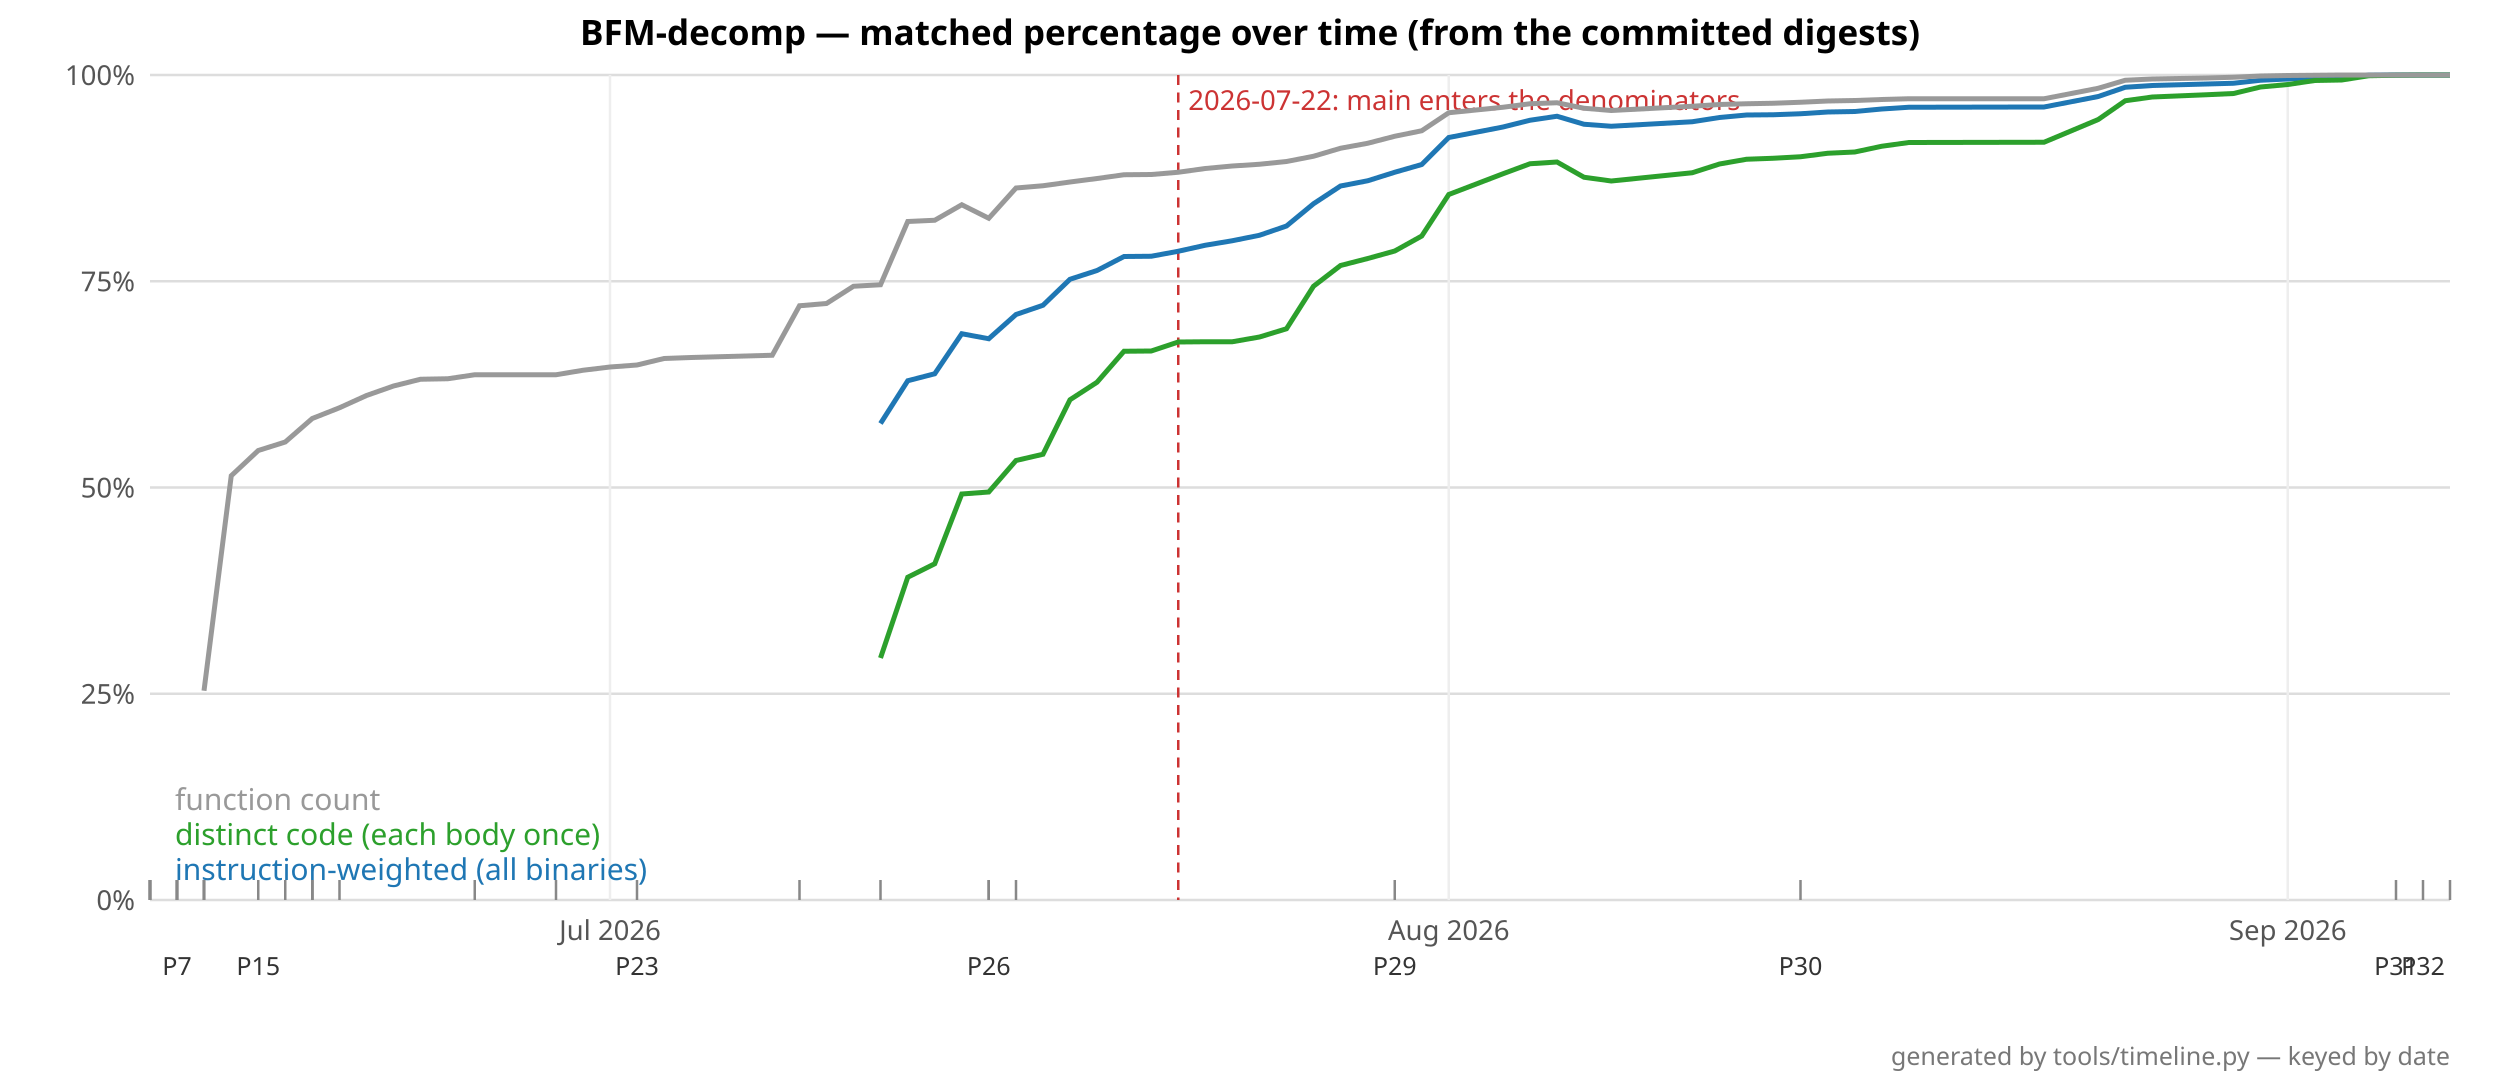
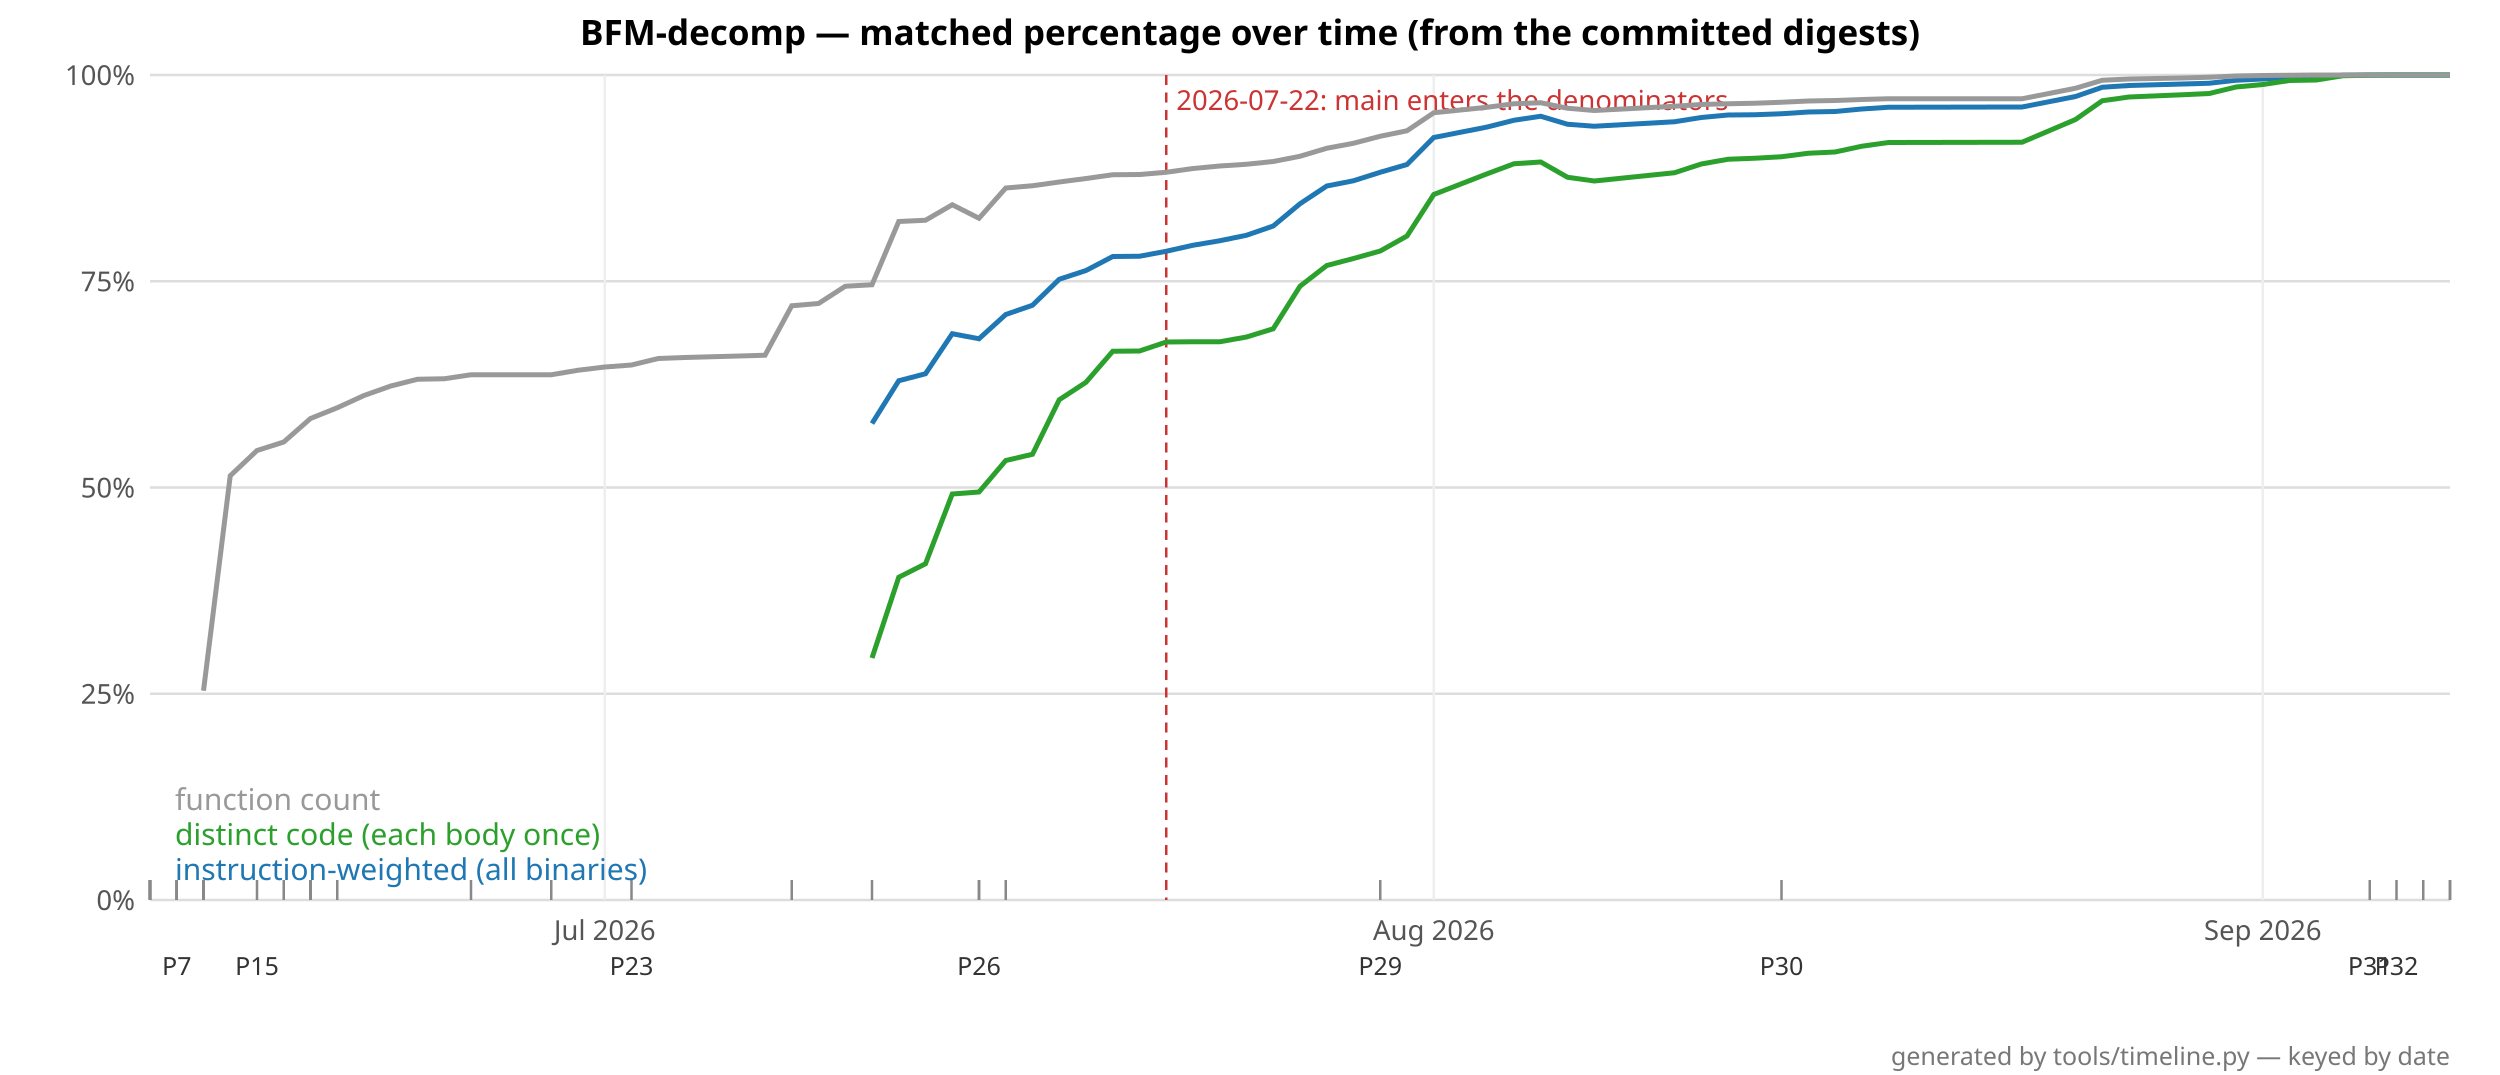
<svg xmlns="http://www.w3.org/2000/svg" width="1000" height="430" viewBox="0 0 1000 430" font-family="sans-serif">
  <rect width="1000" height="430" fill="white" />
  <text x="500" y="18" text-anchor="middle" font-size="14" font-weight="bold">BFM-decomp — matched percentage over time (from the committed digests)</text>
  <line x1="60" y1="360.0" x2="980" y2="360.0" stroke="#ddd" />
  <text x="54" y="364.0" text-anchor="end" font-size="11" fill="#555">0%</text>
  <line x1="60" y1="277.5" x2="980" y2="277.5" stroke="#ddd" />
  <text x="54" y="281.5" text-anchor="end" font-size="11" fill="#555">25%</text>
  <line x1="60" y1="195.0" x2="980" y2="195.0" stroke="#ddd" />
  <text x="54" y="199.0" text-anchor="end" font-size="11" fill="#555">50%</text>
  <line x1="60" y1="112.5" x2="980" y2="112.5" stroke="#ddd" />
  <text x="54" y="116.5" text-anchor="end" font-size="11" fill="#555">75%</text>
  <line x1="60" y1="30.0" x2="980" y2="30.0" stroke="#ddd" />
  <text x="54" y="34.0" text-anchor="end" font-size="11" fill="#555">100%</text>
-   <line x1="244.0" y1="30" x2="244.0" y2="360" stroke="#eee" />
-   <text x="244.0" y="376" text-anchor="middle" font-size="11" fill="#555">Jul 2026</text>
-   <line x1="579.5" y1="30" x2="579.5" y2="360" stroke="#eee" />
-   <text x="579.5" y="376" text-anchor="middle" font-size="11" fill="#555">Aug 2026</text>
-   <line x1="915.1" y1="30" x2="915.1" y2="360" stroke="#eee" />
-   <text x="915.1" y="376" text-anchor="middle" font-size="11" fill="#555">Sep 2026</text>
+   <line x1="241.9" y1="30" x2="241.9" y2="360" stroke="#eee" />
+   <text x="241.9" y="376" text-anchor="middle" font-size="11" fill="#555">Jul 2026</text>
+   <line x1="573.5" y1="30" x2="573.5" y2="360" stroke="#eee" />
+   <text x="573.5" y="376" text-anchor="middle" font-size="11" fill="#555">Aug 2026</text>
+   <line x1="905.1" y1="30" x2="905.1" y2="360" stroke="#eee" />
+   <text x="905.1" y="376" text-anchor="middle" font-size="11" fill="#555">Sep 2026</text>
  <line x1="60.0" y1="360" x2="60.0" y2="352" stroke="#888" />
  <line x1="60.0" y1="360" x2="60.0" y2="352" stroke="#888" />
  <line x1="60.0" y1="360" x2="60.0" y2="352" stroke="#888" />
  <line x1="60.0" y1="360" x2="60.0" y2="352" stroke="#888" />
  <line x1="60.0" y1="360" x2="60.0" y2="352" stroke="#888" />
-   <line x1="70.8" y1="360" x2="70.8" y2="352" stroke="#888" />
-   <line x1="70.8" y1="360" x2="70.8" y2="352" stroke="#888" />
-   <text x="70.8" y="390" text-anchor="middle" font-size="10" fill="#333">P7</text>
-   <line x1="70.8" y1="360" x2="70.8" y2="352" stroke="#888" />
-   <line x1="70.8" y1="360" x2="70.8" y2="352" stroke="#888" />
-   <line x1="81.6" y1="360" x2="81.6" y2="352" stroke="#888" />
-   <line x1="81.6" y1="360" x2="81.6" y2="352" stroke="#888" />
-   <line x1="81.6" y1="360" x2="81.6" y2="352" stroke="#888" />
-   <line x1="103.3" y1="360" x2="103.3" y2="352" stroke="#888" />
-   <text x="103.3" y="390" text-anchor="middle" font-size="10" fill="#333">P15</text>
-   <line x1="114.1" y1="360" x2="114.1" y2="352" stroke="#888" />
-   <line x1="124.9" y1="360" x2="124.9" y2="352" stroke="#888" />
-   <line x1="124.9" y1="360" x2="124.9" y2="352" stroke="#888" />
-   <line x1="124.9" y1="360" x2="124.9" y2="352" stroke="#888" />
-   <line x1="135.8" y1="360" x2="135.8" y2="352" stroke="#888" />
-   <line x1="189.9" y1="360" x2="189.9" y2="352" stroke="#888" />
-   <line x1="222.4" y1="360" x2="222.4" y2="352" stroke="#888" />
-   <line x1="254.8" y1="360" x2="254.8" y2="352" stroke="#888" />
-   <text x="254.8" y="390" text-anchor="middle" font-size="10" fill="#333">P23</text>
-   <line x1="319.8" y1="360" x2="319.8" y2="352" stroke="#888" />
-   <line x1="352.2" y1="360" x2="352.2" y2="352" stroke="#888" />
-   <line x1="395.5" y1="360" x2="395.5" y2="352" stroke="#888" />
-   <text x="395.5" y="390" text-anchor="middle" font-size="10" fill="#333">P26</text>
-   <line x1="395.5" y1="360" x2="395.5" y2="352" stroke="#888" />
-   <line x1="406.4" y1="360" x2="406.4" y2="352" stroke="#888" />
-   <line x1="557.9" y1="360" x2="557.9" y2="352" stroke="#888" />
-   <text x="557.9" y="390" text-anchor="middle" font-size="10" fill="#333">P29</text>
-   <line x1="720.2" y1="360" x2="720.2" y2="352" stroke="#888" />
-   <text x="720.2" y="390" text-anchor="middle" font-size="10" fill="#333">P30</text>
-   <line x1="958.4" y1="360" x2="958.4" y2="352" stroke="#888" />
-   <text x="958.4" y="390" text-anchor="middle" font-size="10" fill="#333">P31</text>
-   <line x1="969.2" y1="360" x2="969.2" y2="352" stroke="#888" />
-   <text x="969.2" y="390" text-anchor="middle" font-size="10" fill="#333">P32</text>
+   <line x1="70.7" y1="360" x2="70.7" y2="352" stroke="#888" />
+   <line x1="70.7" y1="360" x2="70.7" y2="352" stroke="#888" />
+   <text x="70.7" y="390" text-anchor="middle" font-size="10" fill="#333">P7</text>
+   <line x1="70.7" y1="360" x2="70.7" y2="352" stroke="#888" />
+   <line x1="70.7" y1="360" x2="70.7" y2="352" stroke="#888" />
+   <line x1="81.4" y1="360" x2="81.4" y2="352" stroke="#888" />
+   <line x1="81.4" y1="360" x2="81.4" y2="352" stroke="#888" />
+   <line x1="81.4" y1="360" x2="81.4" y2="352" stroke="#888" />
+   <line x1="102.8" y1="360" x2="102.8" y2="352" stroke="#888" />
+   <text x="102.8" y="390" text-anchor="middle" font-size="10" fill="#333">P15</text>
+   <line x1="113.5" y1="360" x2="113.5" y2="352" stroke="#888" />
+   <line x1="124.2" y1="360" x2="124.2" y2="352" stroke="#888" />
+   <line x1="124.2" y1="360" x2="124.2" y2="352" stroke="#888" />
+   <line x1="124.2" y1="360" x2="124.2" y2="352" stroke="#888" />
+   <line x1="134.9" y1="360" x2="134.9" y2="352" stroke="#888" />
+   <line x1="188.4" y1="360" x2="188.4" y2="352" stroke="#888" />
+   <line x1="220.5" y1="360" x2="220.5" y2="352" stroke="#888" />
+   <line x1="252.6" y1="360" x2="252.6" y2="352" stroke="#888" />
+   <text x="252.6" y="390" text-anchor="middle" font-size="10" fill="#333">P23</text>
+   <line x1="316.7" y1="360" x2="316.7" y2="352" stroke="#888" />
+   <line x1="348.8" y1="360" x2="348.8" y2="352" stroke="#888" />
+   <line x1="391.6" y1="360" x2="391.6" y2="352" stroke="#888" />
+   <text x="391.6" y="390" text-anchor="middle" font-size="10" fill="#333">P26</text>
+   <line x1="391.6" y1="360" x2="391.6" y2="352" stroke="#888" />
+   <line x1="402.3" y1="360" x2="402.3" y2="352" stroke="#888" />
+   <line x1="552.1" y1="360" x2="552.1" y2="352" stroke="#888" />
+   <text x="552.1" y="390" text-anchor="middle" font-size="10" fill="#333">P29</text>
+   <line x1="712.6" y1="360" x2="712.6" y2="352" stroke="#888" />
+   <text x="712.6" y="390" text-anchor="middle" font-size="10" fill="#333">P30</text>
+   <line x1="947.9" y1="360" x2="947.9" y2="352" stroke="#888" />
+   <text x="947.9" y="390" text-anchor="middle" font-size="10" fill="#333">P31</text>
+   <line x1="958.6" y1="360" x2="958.6" y2="352" stroke="#888" />
+   <text x="958.6" y="390" text-anchor="middle" font-size="10" fill="#333">P32</text>
+   <line x1="969.3" y1="360" x2="969.3" y2="352" stroke="#888" />
  <line x1="980.0" y1="360" x2="980.0" y2="352" stroke="#888" />
-   <line x1="471.3" y1="30" x2="471.3" y2="360" stroke="#c33" stroke-dasharray="4,3" />
-   <text x="475.3" y="44" font-size="11" fill="#c33">2026-07-22: main enters the denominators</text>
-   <polyline fill="none" stroke="#1f77b4" stroke-width="2" points="352.2,169.4 363.1,152.3 373.9,149.5 384.7,133.5 395.5,135.5 406.4,125.8 417.2,122.1 428.0,111.7 438.8,108.2 449.6,102.6 460.5,102.5 471.3,100.5 482.1,98.1 492.9,96.3 503.8,94.1 514.6,90.4 525.4,81.5 536.2,74.4 547.1,72.3 557.9,68.9 568.7,65.8 579.5,55.0 601.2,50.8 612.0,48.1 622.8,46.5 633.6,49.7 644.5,50.5 676.9,48.7 687.8,47.0 698.6,46.0 709.4,45.9 720.2,45.5 731.1,44.8 741.9,44.6 752.7,43.6 763.5,42.9 817.6,42.8 839.3,38.6 850.1,34.9 860.9,34.2 882.6,33.6 893.4,33.3 904.2,32.1 915.1,31.6 925.9,31.0 936.7,30.9 947.5,30.1 958.4,30.0 969.2,30.0 980.0,30.0" />
+   <line x1="980.0" y1="360" x2="980.0" y2="352" stroke="#888" />
+   <line x1="466.5" y1="30" x2="466.5" y2="360" stroke="#c33" stroke-dasharray="4,3" />
+   <text x="470.5" y="44" font-size="11" fill="#c33">2026-07-22: main enters the denominators</text>
+   <polyline fill="none" stroke="#1f77b4" stroke-width="2" points="348.8,169.4 359.5,152.3 370.2,149.5 380.9,133.5 391.6,135.5 402.3,125.8 413.0,122.1 423.7,111.7 434.4,108.2 445.1,102.6 455.8,102.5 466.5,100.5 477.2,98.1 487.9,96.3 498.6,94.1 509.3,90.4 520.0,81.5 530.7,74.4 541.4,72.3 552.1,68.9 562.8,65.8 573.5,55.0 594.9,50.8 605.6,48.1 616.3,46.5 627.0,49.7 637.7,50.5 669.8,48.7 680.5,47.0 691.2,46.0 701.9,45.9 712.6,45.5 723.3,44.8 734.0,44.6 744.7,43.6 755.3,42.9 808.8,42.8 830.2,38.6 840.9,34.9 851.6,34.2 873.0,33.6 883.7,33.3 894.4,32.1 905.1,31.6 915.8,31.0 926.5,30.9 937.2,30.1 947.9,30.0 958.6,30.0 969.3,30.0 980.0,30.0" />
  <text x="70" y="352" font-size="12" fill="#1f77b4">instruction-weighted (all binaries)</text>
-   <polyline fill="none" stroke="#2ca02c" stroke-width="2" points="352.2,263.2 363.1,230.9 373.9,225.5 384.7,197.6 395.5,196.8 406.4,184.2 417.2,181.7 428.0,159.9 438.8,152.9 449.6,140.5 460.5,140.4 471.3,136.8 482.1,136.7 492.9,136.7 503.8,134.8 514.6,131.5 525.4,114.5 536.2,106.2 547.1,103.4 557.9,100.4 568.7,94.4 579.5,77.8 601.2,69.5 612.0,65.5 622.8,64.8 633.6,70.9 644.5,72.4 676.9,69.1 687.8,65.6 698.6,63.7 709.4,63.3 720.2,62.7 731.1,61.3 741.9,60.8 752.7,58.5 763.5,57.0 817.6,56.9 839.3,47.8 850.1,40.3 860.9,38.8 882.6,37.9 893.4,37.4 904.2,34.8 915.1,33.8 925.9,32.2 936.7,32.0 947.5,30.3 958.4,30.1 969.2,30.0 980.0,30.0" />
+   <polyline fill="none" stroke="#2ca02c" stroke-width="2" points="348.8,263.2 359.5,230.9 370.2,225.5 380.9,197.6 391.6,196.8 402.3,184.2 413.0,181.7 423.7,159.9 434.4,152.9 445.1,140.5 455.8,140.4 466.5,136.8 477.2,136.7 487.9,136.7 498.6,134.8 509.3,131.5 520.0,114.5 530.7,106.2 541.4,103.4 552.1,100.4 562.8,94.4 573.5,77.8 594.9,69.5 605.6,65.5 616.3,64.8 627.0,70.9 637.7,72.4 669.8,69.1 680.5,65.6 691.2,63.7 701.9,63.3 712.6,62.7 723.3,61.3 734.0,60.8 744.7,58.5 755.3,57.0 808.8,56.9 830.2,47.8 840.9,40.3 851.6,38.8 873.0,37.9 883.7,37.4 894.4,34.8 905.1,33.8 915.8,32.2 926.5,32.0 937.2,30.3 947.9,30.1 958.6,30.0 969.3,30.0 980.0,30.0" />
  <text x="70" y="338" font-size="12" fill="#2ca02c">distinct code (each body once)</text>
-   <polyline fill="none" stroke="#999" stroke-width="2" points="81.6,276.3 92.5,190.3 103.3,180.2 114.1,176.8 124.9,167.4 135.8,163.1 146.6,158.2 157.4,154.4 168.2,151.7 179.1,151.5 189.9,149.9 222.4,149.9 233.2,148.1 244.0,146.8 254.8,146.0 265.6,143.4 276.5,143.0 308.9,142.1 319.8,122.3 330.6,121.4 341.4,114.5 352.2,113.9 363.1,88.6 373.9,88.1 384.7,81.9 395.5,87.3 406.4,75.2 417.2,74.3 428.0,72.8 438.8,71.4 449.6,69.9 460.5,69.8 471.3,68.9 482.1,67.4 492.9,66.4 503.8,65.7 514.6,64.6 525.4,62.5 536.2,59.3 547.1,57.3 557.9,54.5 568.7,52.3 579.5,45.1 601.2,42.9 612.0,41.5 622.8,41.1 633.6,43.3 644.5,44.2 676.9,42.5 687.8,41.8 698.6,41.5 709.4,41.3 720.2,40.9 731.1,40.4 741.9,40.2 752.7,39.8 763.5,39.5 817.6,39.5 839.3,35.3 850.1,32.1 860.9,31.6 882.6,31.2 893.4,30.9 904.2,30.4 915.1,30.2 925.9,30.1 936.7,30.0 947.5,30.0 958.4,30.0 969.2,30.0 980.0,30.0" />
+   <polyline fill="none" stroke="#999" stroke-width="2" points="81.4,276.3 92.1,190.3 102.8,180.2 113.5,176.8 124.2,167.4 134.9,163.1 145.6,158.2 156.3,154.4 167.0,151.7 177.7,151.5 188.4,149.9 220.5,149.9 231.2,148.1 241.9,146.8 252.6,146.0 263.3,143.4 274.0,143.0 306.0,142.1 316.7,122.3 327.4,121.4 338.1,114.5 348.8,113.9 359.5,88.6 370.2,88.1 380.9,81.9 391.6,87.3 402.3,75.2 413.0,74.3 423.7,72.8 434.4,71.4 445.1,69.9 455.8,69.8 466.5,68.9 477.2,67.4 487.9,66.4 498.6,65.7 509.3,64.6 520.0,62.5 530.7,59.3 541.4,57.3 552.1,54.5 562.8,52.3 573.5,45.1 594.9,42.9 605.6,41.5 616.3,41.1 627.0,43.3 637.7,44.2 669.8,42.5 680.5,41.8 691.2,41.5 701.9,41.3 712.6,40.9 723.3,40.4 734.0,40.2 744.7,39.8 755.3,39.5 808.8,39.5 830.2,35.3 840.9,32.1 851.6,31.6 873.0,31.2 883.7,30.9 894.4,30.4 905.1,30.2 915.8,30.1 926.5,30.0 937.2,30.0 947.9,30.0 958.6,30.0 969.3,30.0 980.0,30.0" />
  <text x="70" y="324" font-size="12" fill="#999">function count</text>
  <text x="980" y="426" text-anchor="end" font-size="10" fill="#777">generated by tools/timeline.py — keyed by date</text>
</svg>
